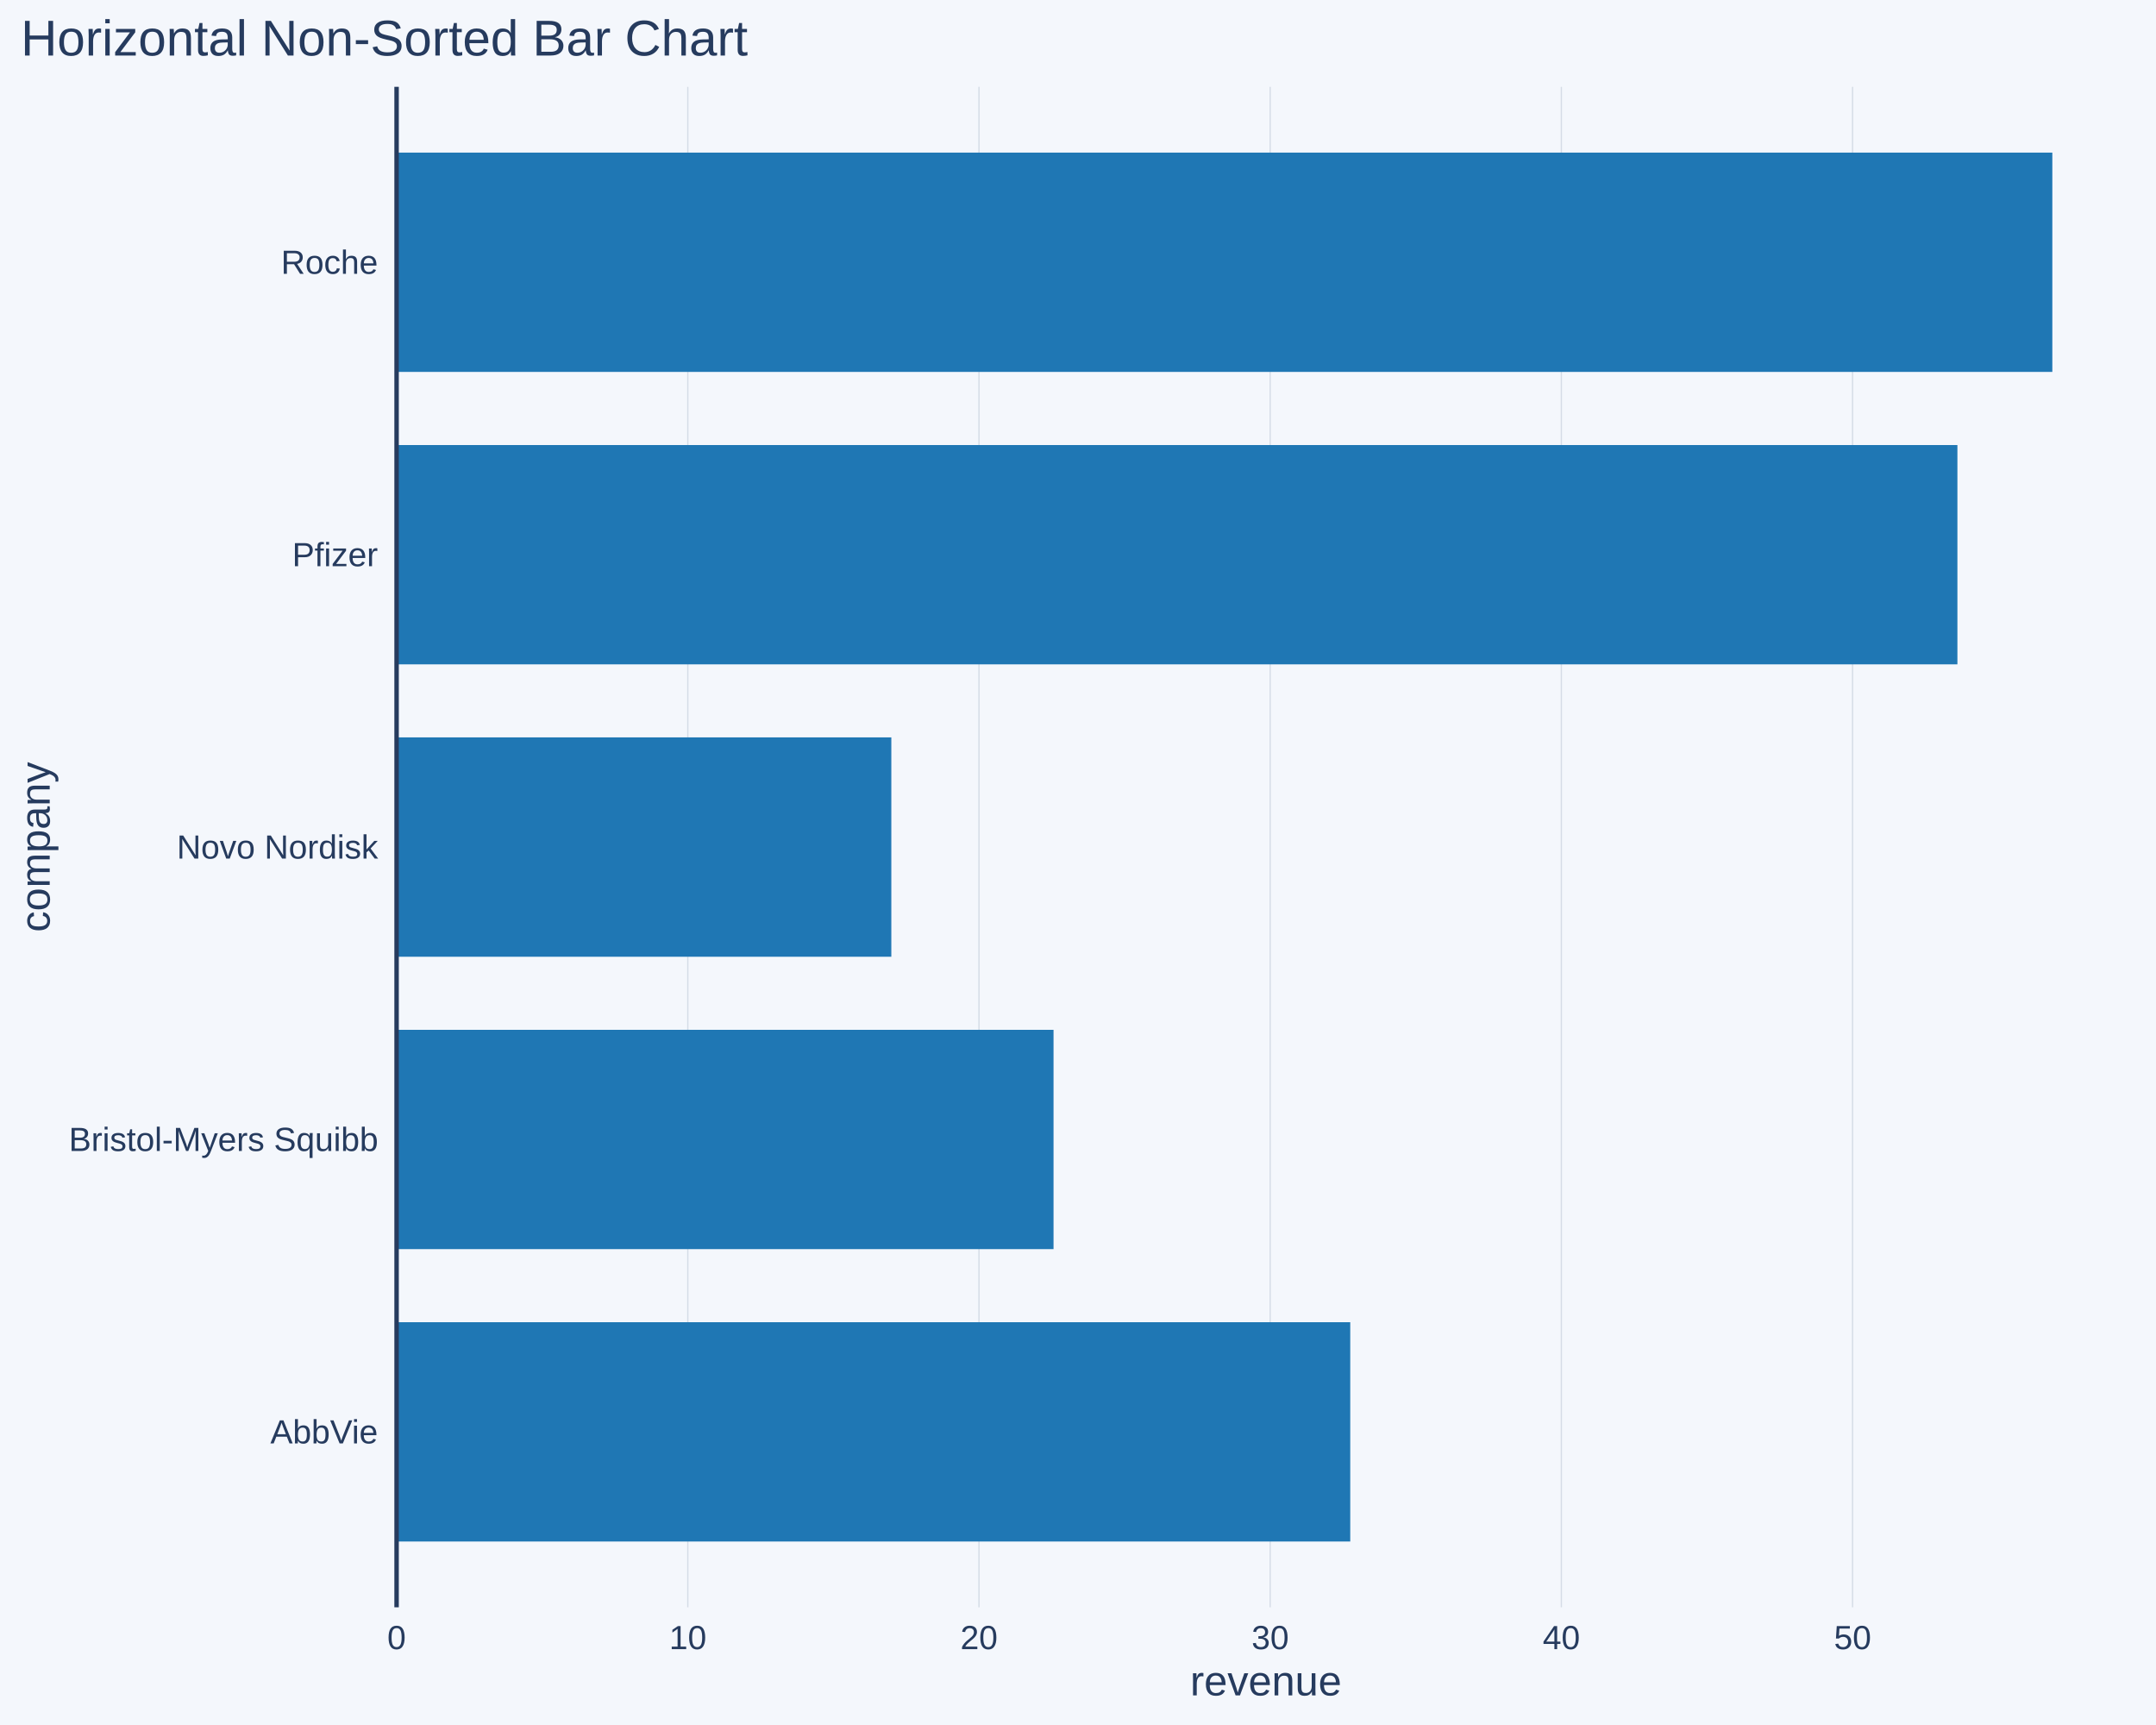
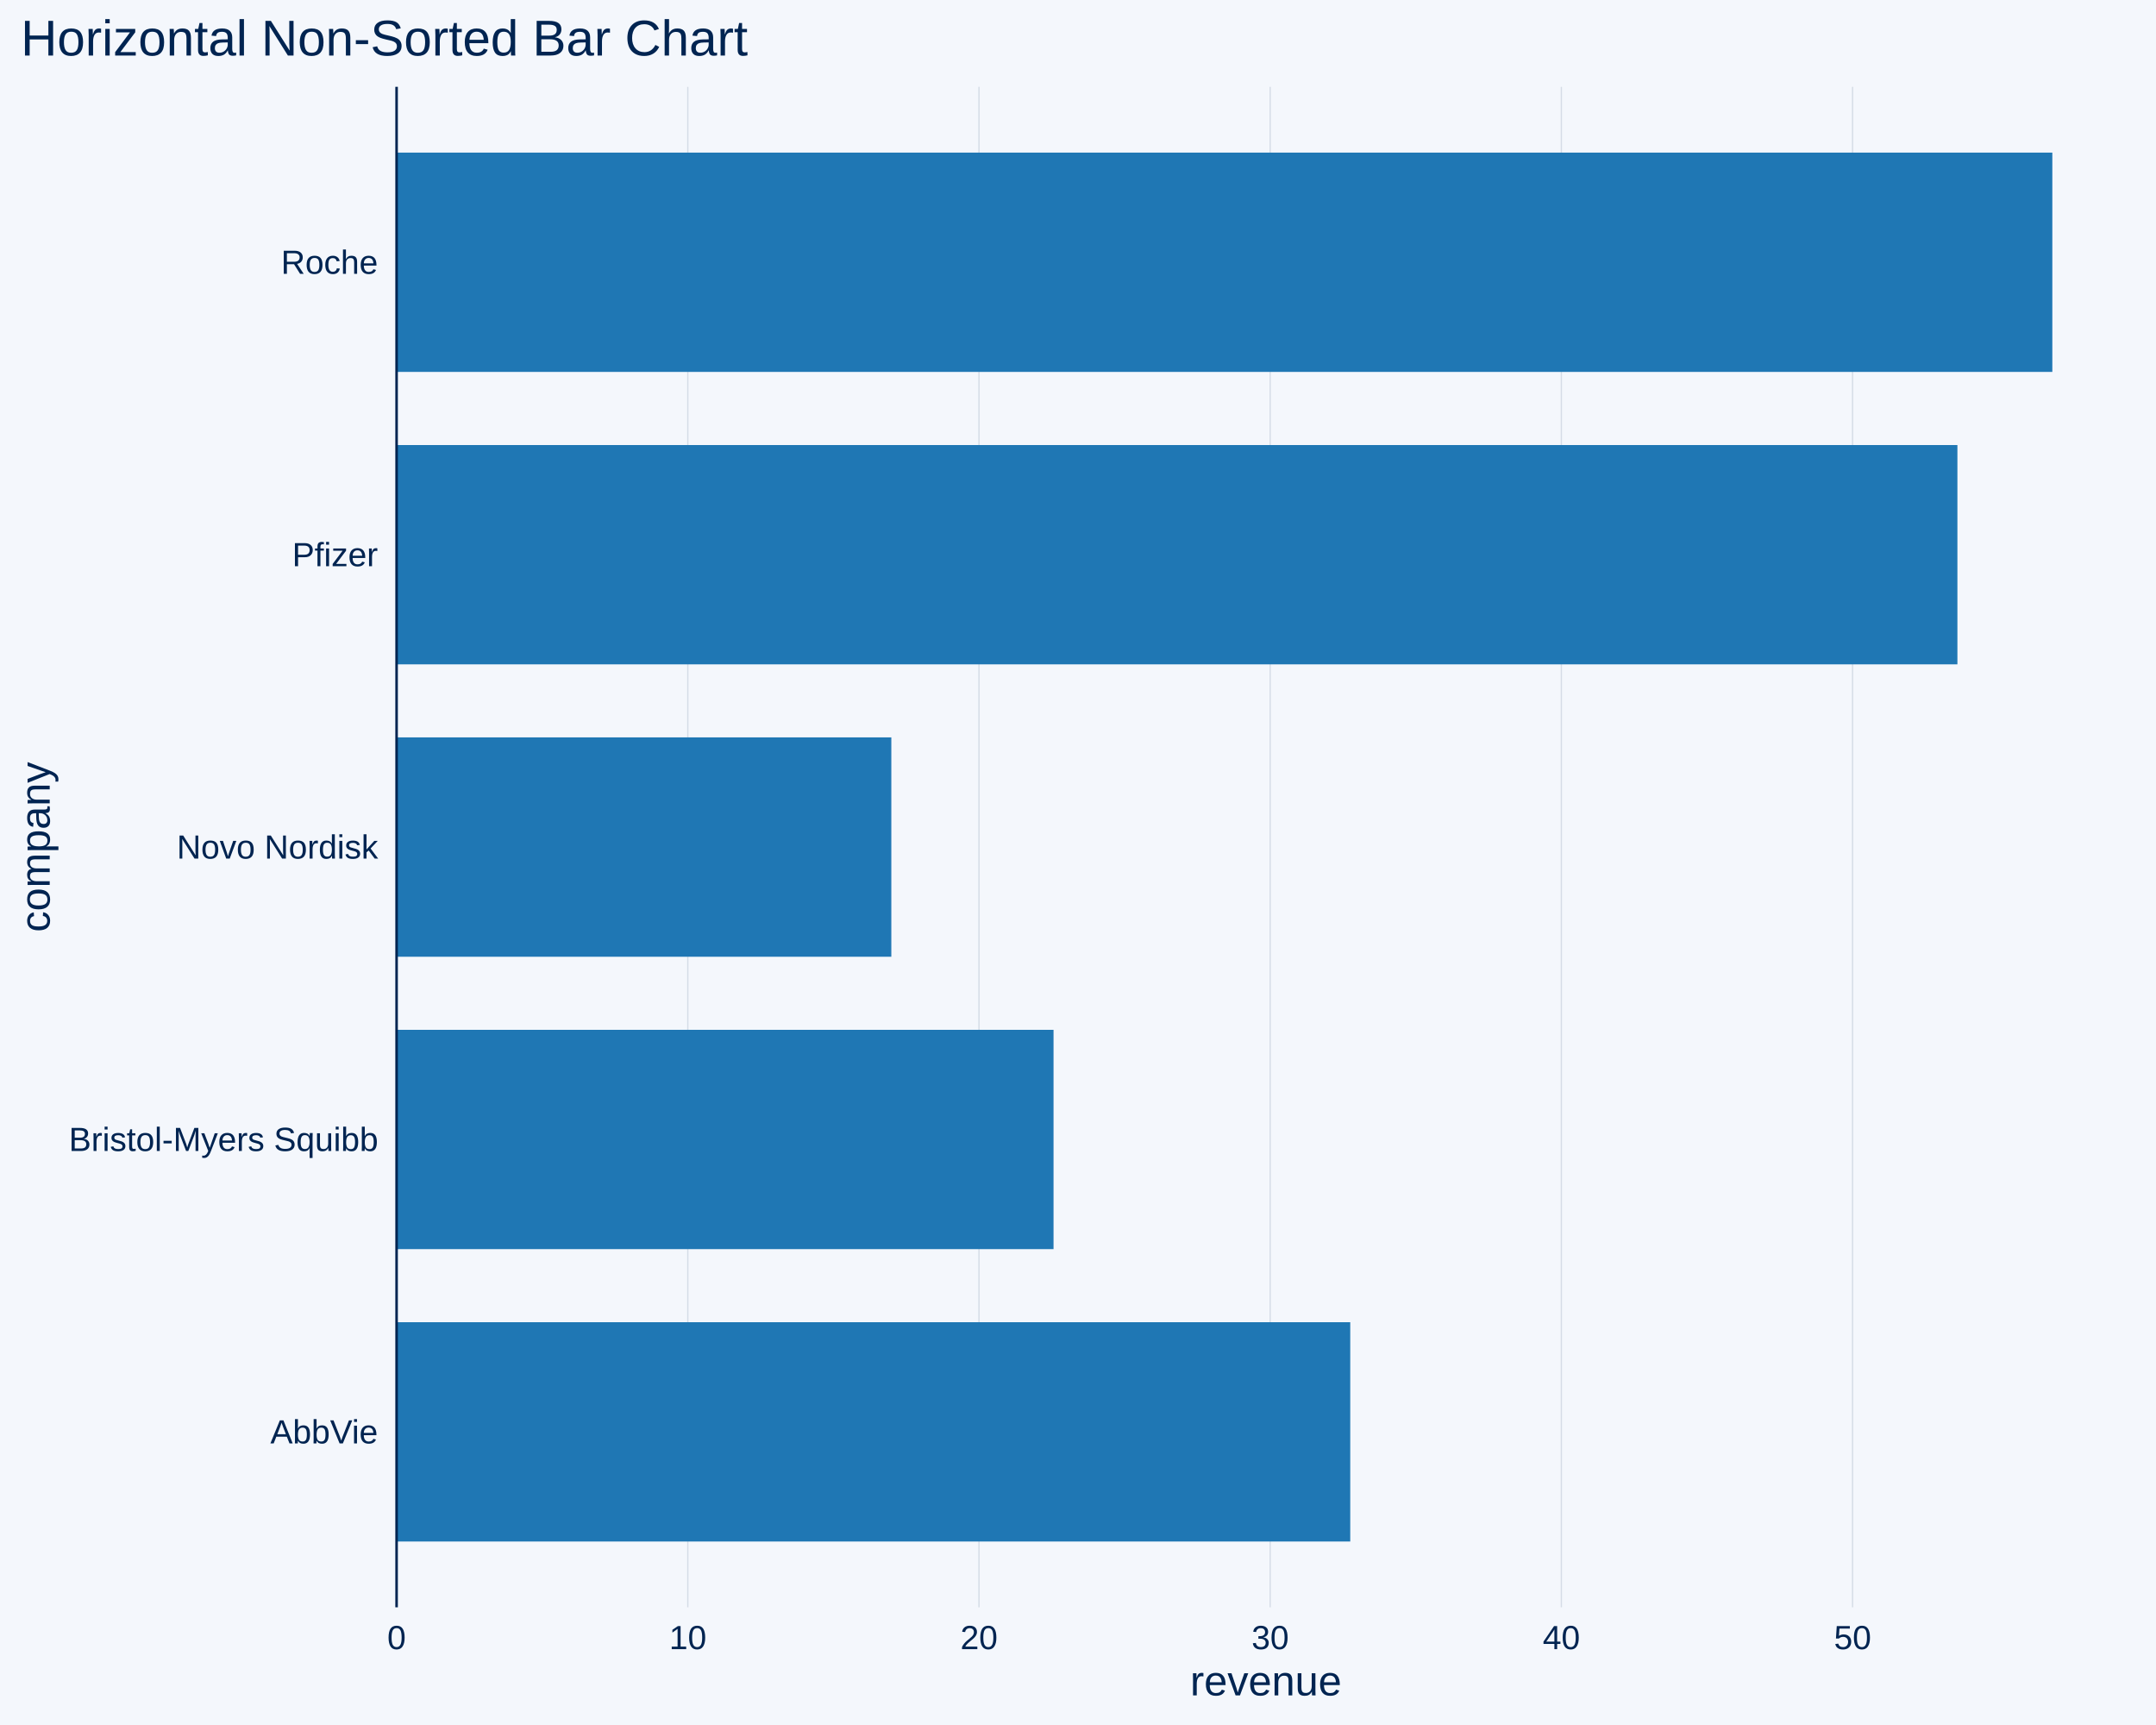
<svg xmlns="http://www.w3.org/2000/svg" viewBox="0 0 720.00 576.00">
  <defs>
    <style type="text/css">
    line, polyline, polygon, path, rect, circle {
      fill: none;
      stroke: #000000;
      stroke-linecap: round;
      stroke-linejoin: round;
      stroke-miterlimit: 10.00;
    }
  </style>
  </defs>
  <rect width="100%" height="100%" style="stroke: none; fill: #FFFFFF;" />
  <rect x="0.00" y="0.00" width="720.00" height="576.00" style="stroke-width: 1.36; stroke: #F4F7FC; fill: #F4F7FC;" />
  <defs>
    <clipPath id="cpMTMyLjQ0fDcxMy4wM3w1MzYuNzB8MjguOTk=">
      <rect x="132.44" y="28.99" width="580.59" height="507.71" />
    </clipPath>
  </defs>
  <polyline points="132.44,536.70 132.44,28.99 " style="stroke-width: 0.43; stroke: #D5DCE6; stroke-linecap: butt;" clip-path="url(#cpMTMyLjQ0fDcxMy4wM3w1MzYuNzB8MjguOTk=)" />
  <polyline points="229.69,536.70 229.69,28.99 " style="stroke-width: 0.43; stroke: #D5DCE6; stroke-linecap: butt;" clip-path="url(#cpMTMyLjQ0fDcxMy4wM3w1MzYuNzB8MjguOTk=)" />
  <polyline points="326.93,536.70 326.93,28.99 " style="stroke-width: 0.43; stroke: #D5DCE6; stroke-linecap: butt;" clip-path="url(#cpMTMyLjQ0fDcxMy4wM3w1MzYuNzB8MjguOTk=)" />
  <polyline points="424.18,536.70 424.18,28.99 " style="stroke-width: 0.43; stroke: #D5DCE6; stroke-linecap: butt;" clip-path="url(#cpMTMyLjQ0fDcxMy4wM3w1MzYuNzB8MjguOTk=)" />
  <polyline points="521.42,536.70 521.42,28.99 " style="stroke-width: 0.43; stroke: #D5DCE6; stroke-linecap: butt;" clip-path="url(#cpMTMyLjQ0fDcxMy4wM3w1MzYuNzB8MjguOTk=)" />
  <polyline points="618.67,536.70 618.67,28.99 " style="stroke-width: 0.43; stroke: #D5DCE6; stroke-linecap: butt;" clip-path="url(#cpMTMyLjQ0fDcxMy4wM3w1MzYuNzB8MjguOTk=)" />
  <rect x="132.44" y="148.60" width="521.24" height="73.23" style="stroke-width: 1.07; stroke: none; stroke-linecap: square; stroke-linejoin: miter; fill: #1F77B4;" clip-path="url(#cpMTMyLjQ0fDcxMy4wM3w1MzYuNzB8MjguOTk=)" />
  <rect x="132.44" y="441.51" width="318.48" height="73.23" style="stroke-width: 1.07; stroke: none; stroke-linecap: square; stroke-linejoin: miter; fill: #1F77B4;" clip-path="url(#cpMTMyLjQ0fDcxMy4wM3w1MzYuNzB8MjguOTk=)" />
  <rect x="132.44" y="50.96" width="552.94" height="73.23" style="stroke-width: 1.07; stroke: none; stroke-linecap: square; stroke-linejoin: miter; fill: #1F77B4;" clip-path="url(#cpMTMyLjQ0fDcxMy4wM3w1MzYuNzB8MjguOTk=)" />
  <rect x="132.44" y="246.23" width="165.22" height="73.23" style="stroke-width: 1.07; stroke: none; stroke-linecap: square; stroke-linejoin: miter; fill: #1F77B4;" clip-path="url(#cpMTMyLjQ0fDcxMy4wM3w1MzYuNzB8MjguOTk=)" />
  <rect x="132.44" y="343.87" width="219.39" height="73.23" style="stroke-width: 1.07; stroke: none; stroke-linecap: square; stroke-linejoin: miter; fill: #1F77B4;" clip-path="url(#cpMTMyLjQ0fDcxMy4wM3w1MzYuNzB8MjguOTk=)" />
  <defs>
    <clipPath id="cpMC4wMHw3MjAuMDB8NTc2LjAwfDAuMDA=">
      <rect x="0.00" y="0.00" width="720.00" height="576.00" />
    </clipPath>
  </defs>
-   <polyline points="132.44,536.70 132.44,28.99 " style="stroke-width: 1.49; stroke: #263B5E; stroke-linecap: butt;" clip-path="url(#cpMC4wMHw3MjAuMDB8NTc2LjAwfDAuMDA=)" />
+   <polyline points="132.44,536.70 132.44,28.99 " style="stroke-width: 0.85; stroke: #002451; stroke-linecap: butt;" clip-path="url(#cpMC4wMHw3MjAuMDB8NTc2LjAwfDAuMDA=)" />
  <g clip-path="url(#cpMC4wMHw3MjAuMDB8NTc2LjAwfDAuMDA=)">
-     <text x="90.29" y="481.97" style="font-size: 11.20px; fill: #263B5E; font-family: Liberation Sans;" textLength="35.88px" lengthAdjust="spacingAndGlyphs">AbbVie</text>
+     <text x="90.29" y="481.97" style="font-size: 11.20px; fill: #002451; font-family: Liberation Sans;" textLength="35.88px" lengthAdjust="spacingAndGlyphs">AbbVie</text>
  </g>
  <g clip-path="url(#cpMC4wMHw3MjAuMDB8NTc2LjAwfDAuMDA=)">
-     <text x="22.99" y="384.33" style="font-size: 11.20px; fill: #263B5E; font-family: Liberation Sans;" textLength="103.17px" lengthAdjust="spacingAndGlyphs">Bristol-Myers Squibb</text>
+     <text x="22.99" y="384.33" style="font-size: 11.20px; fill: #002451; font-family: Liberation Sans;" textLength="103.17px" lengthAdjust="spacingAndGlyphs">Bristol-Myers Squibb</text>
  </g>
  <g clip-path="url(#cpMC4wMHw3MjAuMDB8NTc2LjAwfDAuMDA=)">
-     <text x="59.04" y="286.70" style="font-size: 11.20px; fill: #263B5E; font-family: Liberation Sans;" textLength="67.12px" lengthAdjust="spacingAndGlyphs">Novo Nordisk</text>
+     <text x="59.04" y="286.70" style="font-size: 11.20px; fill: #002451; font-family: Liberation Sans;" textLength="67.12px" lengthAdjust="spacingAndGlyphs">Novo Nordisk</text>
  </g>
  <g clip-path="url(#cpMC4wMHw3MjAuMDB8NTc2LjAwfDAuMDA=)">
-     <text x="97.57" y="189.06" style="font-size: 11.20px; fill: #263B5E; font-family: Liberation Sans;" textLength="28.59px" lengthAdjust="spacingAndGlyphs">Pfizer</text>
+     <text x="97.57" y="189.06" style="font-size: 11.20px; fill: #002451; font-family: Liberation Sans;" textLength="28.59px" lengthAdjust="spacingAndGlyphs">Pfizer</text>
  </g>
  <g clip-path="url(#cpMC4wMHw3MjAuMDB8NTc2LjAwfDAuMDA=)">
-     <text x="93.84" y="91.43" style="font-size: 11.20px; fill: #263B5E; font-family: Liberation Sans;" textLength="32.33px" lengthAdjust="spacingAndGlyphs">Roche</text>
+     <text x="93.84" y="91.43" style="font-size: 11.20px; fill: #002451; font-family: Liberation Sans;" textLength="32.33px" lengthAdjust="spacingAndGlyphs">Roche</text>
  </g>
  <g clip-path="url(#cpMC4wMHw3MjAuMDB8NTc2LjAwfDAuMDA=)">
-     <text x="129.33" y="550.68" style="font-size: 11.20px; fill: #263B5E; font-family: Liberation Sans;" textLength="6.22px" lengthAdjust="spacingAndGlyphs">0</text>
+     <text x="129.33" y="550.68" style="font-size: 11.20px; fill: #002451; font-family: Liberation Sans;" textLength="6.22px" lengthAdjust="spacingAndGlyphs">0</text>
  </g>
  <g clip-path="url(#cpMC4wMHw3MjAuMDB8NTc2LjAwfDAuMDA=)">
-     <text x="223.47" y="550.68" style="font-size: 11.20px; fill: #263B5E; font-family: Liberation Sans;" textLength="12.44px" lengthAdjust="spacingAndGlyphs">10</text>
+     <text x="223.47" y="550.68" style="font-size: 11.20px; fill: #002451; font-family: Liberation Sans;" textLength="12.44px" lengthAdjust="spacingAndGlyphs">10</text>
  </g>
  <g clip-path="url(#cpMC4wMHw3MjAuMDB8NTc2LjAwfDAuMDA=)">
-     <text x="320.71" y="550.68" style="font-size: 11.20px; fill: #263B5E; font-family: Liberation Sans;" textLength="12.44px" lengthAdjust="spacingAndGlyphs">20</text>
+     <text x="320.71" y="550.68" style="font-size: 11.20px; fill: #002451; font-family: Liberation Sans;" textLength="12.44px" lengthAdjust="spacingAndGlyphs">20</text>
  </g>
  <g clip-path="url(#cpMC4wMHw3MjAuMDB8NTc2LjAwfDAuMDA=)">
-     <text x="417.96" y="550.68" style="font-size: 11.20px; fill: #263B5E; font-family: Liberation Sans;" textLength="12.44px" lengthAdjust="spacingAndGlyphs">30</text>
+     <text x="417.96" y="550.68" style="font-size: 11.20px; fill: #002451; font-family: Liberation Sans;" textLength="12.44px" lengthAdjust="spacingAndGlyphs">30</text>
  </g>
  <g clip-path="url(#cpMC4wMHw3MjAuMDB8NTc2LjAwfDAuMDA=)">
-     <text x="515.20" y="550.68" style="font-size: 11.20px; fill: #263B5E; font-family: Liberation Sans;" textLength="12.44px" lengthAdjust="spacingAndGlyphs">40</text>
+     <text x="515.20" y="550.68" style="font-size: 11.20px; fill: #002451; font-family: Liberation Sans;" textLength="12.44px" lengthAdjust="spacingAndGlyphs">40</text>
  </g>
  <g clip-path="url(#cpMC4wMHw3MjAuMDB8NTc2LjAwfDAuMDA=)">
-     <text x="612.45" y="550.68" style="font-size: 11.20px; fill: #263B5E; font-family: Liberation Sans;" textLength="12.44px" lengthAdjust="spacingAndGlyphs">50</text>
+     <text x="612.45" y="550.68" style="font-size: 11.20px; fill: #002451; font-family: Liberation Sans;" textLength="12.44px" lengthAdjust="spacingAndGlyphs">50</text>
  </g>
  <g clip-path="url(#cpMC4wMHw3MjAuMDB8NTc2LjAwfDAuMDA=)">
-     <text x="397.45" y="566.12" style="font-size: 14.00px; fill: #263B5E; font-family: Liberation Sans;" textLength="50.56px" lengthAdjust="spacingAndGlyphs">revenue</text>
+     <text x="397.45" y="566.12" style="font-size: 14.00px; fill: #002451; font-family: Liberation Sans;" textLength="50.56px" lengthAdjust="spacingAndGlyphs">revenue</text>
  </g>
  <g clip-path="url(#cpMC4wMHw3MjAuMDB8NTc2LjAwfDAuMDA=)">
-     <text transform="translate(16.60,311.24) rotate(-90)" style="font-size: 14.00px; fill: #263B5E; font-family: Liberation Sans;" textLength="56.78px" lengthAdjust="spacingAndGlyphs">company</text>
+     <text transform="translate(16.60,311.24) rotate(-90)" style="font-size: 14.00px; fill: #002451; font-family: Liberation Sans;" textLength="56.78px" lengthAdjust="spacingAndGlyphs">company</text>
  </g>
  <g clip-path="url(#cpMC4wMHw3MjAuMDB8NTc2LjAwfDAuMDA=)">
-     <text x="6.97" y="18.54" style="font-size: 16.80px; fill: #263B5E; font-family: Liberation Sans;" textLength="242.78px" lengthAdjust="spacingAndGlyphs">Horizontal Non-Sorted Bar Chart</text>
+     <text x="6.97" y="18.54" style="font-size: 16.80px; fill: #002451; font-family: Liberation Sans;" textLength="242.78px" lengthAdjust="spacingAndGlyphs">Horizontal Non-Sorted Bar Chart</text>
  </g>
</svg>
